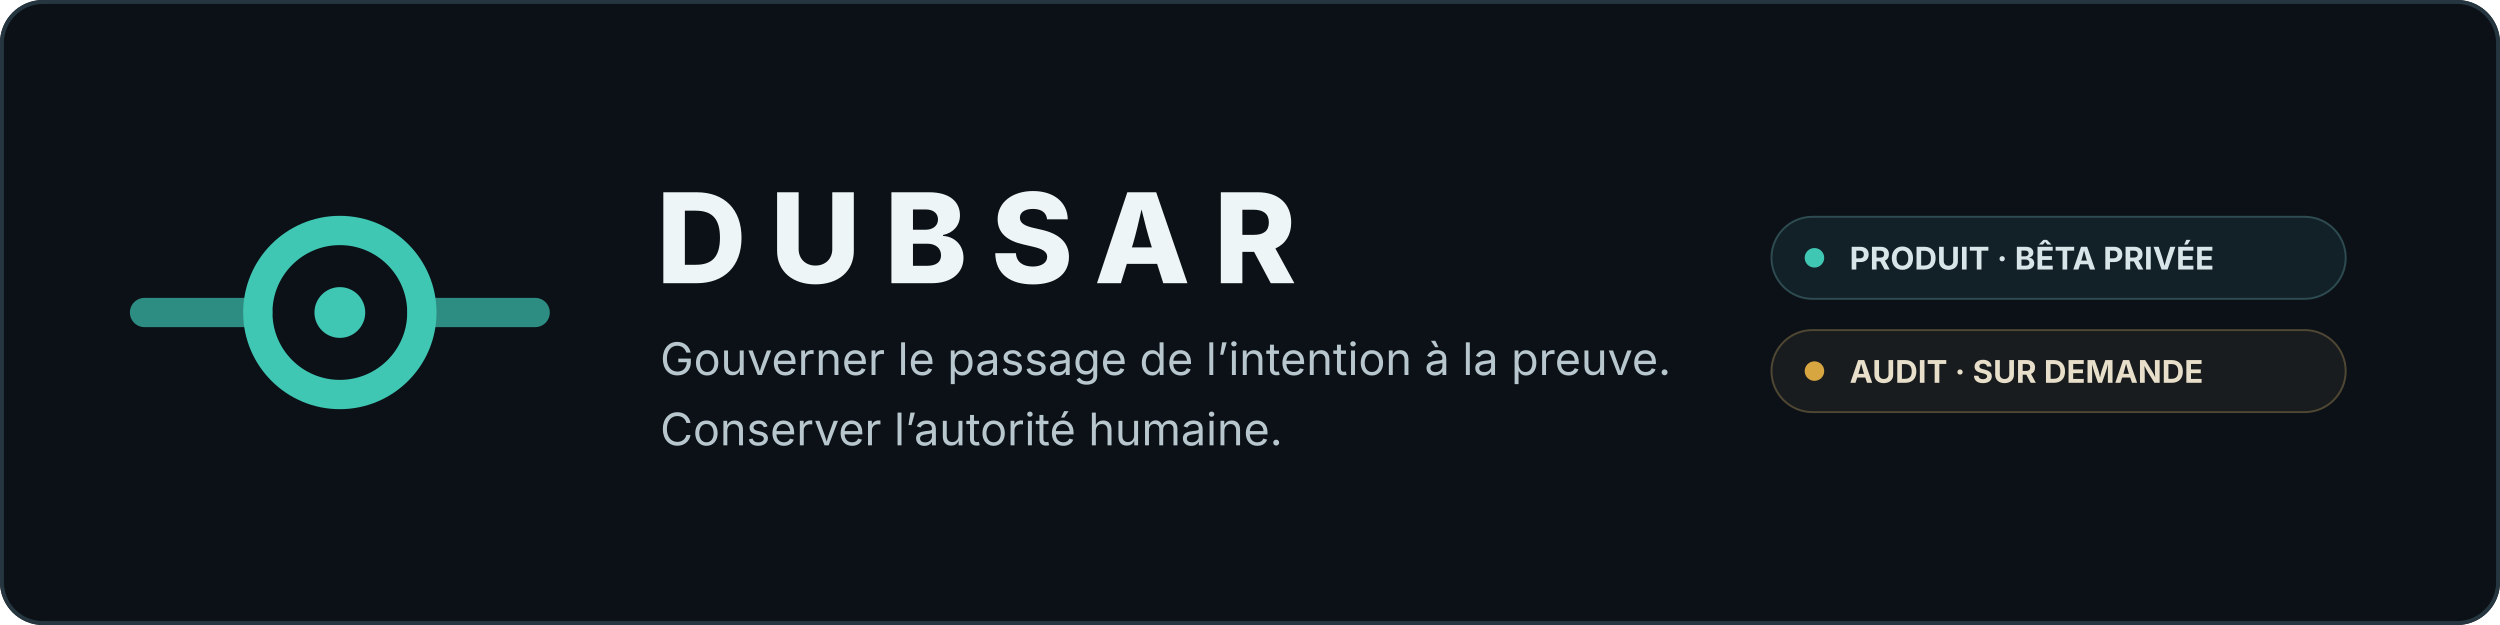
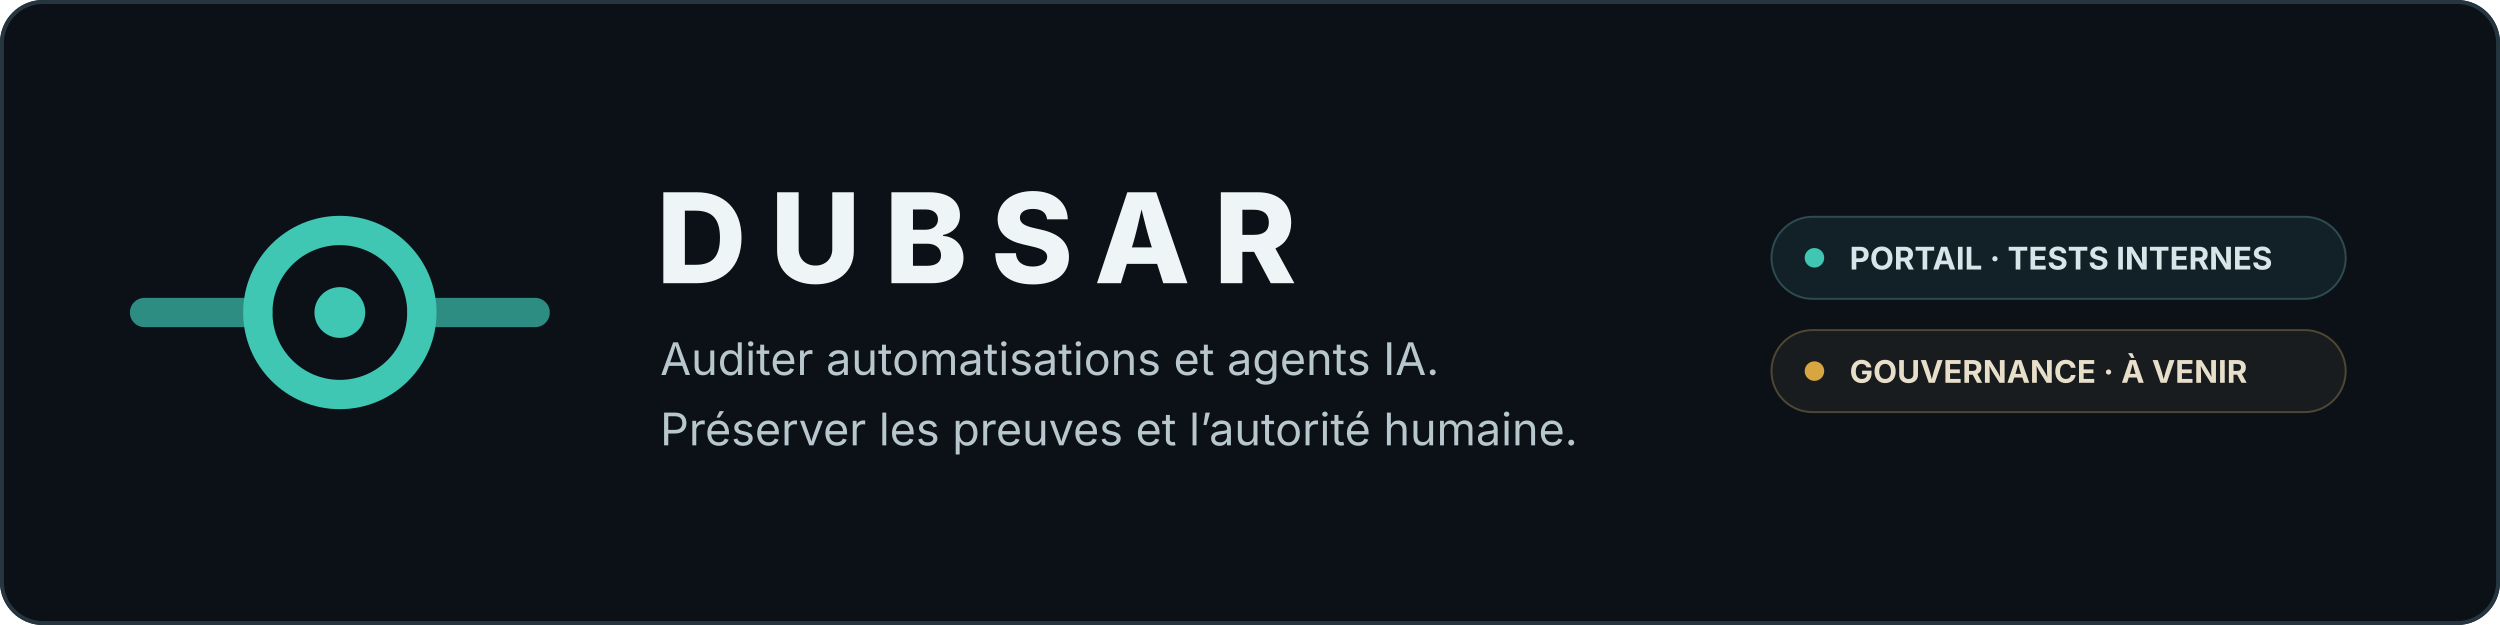
<svg xmlns="http://www.w3.org/2000/svg" viewBox="0 0 1280 320" width="1280" height="320" role="img" aria-labelledby="title desc">
  <style>text{font-family:Inter,ui-sans-serif,system-ui,-apple-system,BlinkMacSystemFont,"Segoe UI",sans-serif}</style>
  <rect width="1280" height="320" rx="22" fill="#0b1116" />
  <rect x="1" y="1" width="1278" height="318" rx="21" fill="none" stroke="#263640" stroke-width="2" />
  <g transform="translate(74 90)">
    <path d="M0 70H58" fill="none" stroke="#3fc7b4" stroke-width="15" stroke-linecap="round" opacity=".68" />
    <path d="M142 70H200" fill="none" stroke="#3fc7b4" stroke-width="15" stroke-linecap="round" opacity=".68" />
    <circle cx="100" cy="70" r="42" fill="none" stroke="#3fc7b4" stroke-width="15" />
    <circle cx="100" cy="70" r="13" fill="#3fc7b4" />
  </g>
  <text x="336" y="145" fill="#eef5f6" font-size="64" font-weight="760" letter-spacing="12">DUBSAR</text>
-   <text x="338" y="192" fill="#b8c7ce" font-size="23">Gouverner le passage de l’intention à la preuve.</text>
-   <text x="338" y="228" fill="#b8c7ce" font-size="23">Conserver l’autorité humaine.</text>
+   <text x="338" y="192" fill="#b8c7ce" font-size="23">Auditer automatisations et agents IA.</text>
+   <text x="338" y="228" fill="#b8c7ce" font-size="23">Préserver les preuves et l’autorité humaine.</text>
  <g transform="translate(907 111)">
    <rect width="294" height="42" rx="21" fill="#122128" stroke="#2d4b50" />
    <circle cx="22" cy="21" r="5" fill="#3fc7b4" />
-     <text x="40" y="27" fill="#d9e6e9" font-size="16" font-weight="650">PRODUIT · BÊTA PRIVÉE</text>
+     <text x="40" y="27" fill="#d9e6e9" font-size="16" font-weight="650">PORTAIL · TESTS INTERNES</text>
    <rect y="58" width="294" height="42" rx="21" fill="#191c1e" stroke="#4f4733" />
    <circle cx="22" cy="79" r="5" fill="#d7a640" />
-     <text x="40" y="85" fill="#e8dfca" font-size="16" font-weight="650">AUDIT · SUR DEMANDE</text>
+     <text x="40" y="85" fill="#e8dfca" font-size="16" font-weight="650">GOUVERNANCE · À VENIR</text>
  </g>
</svg>
